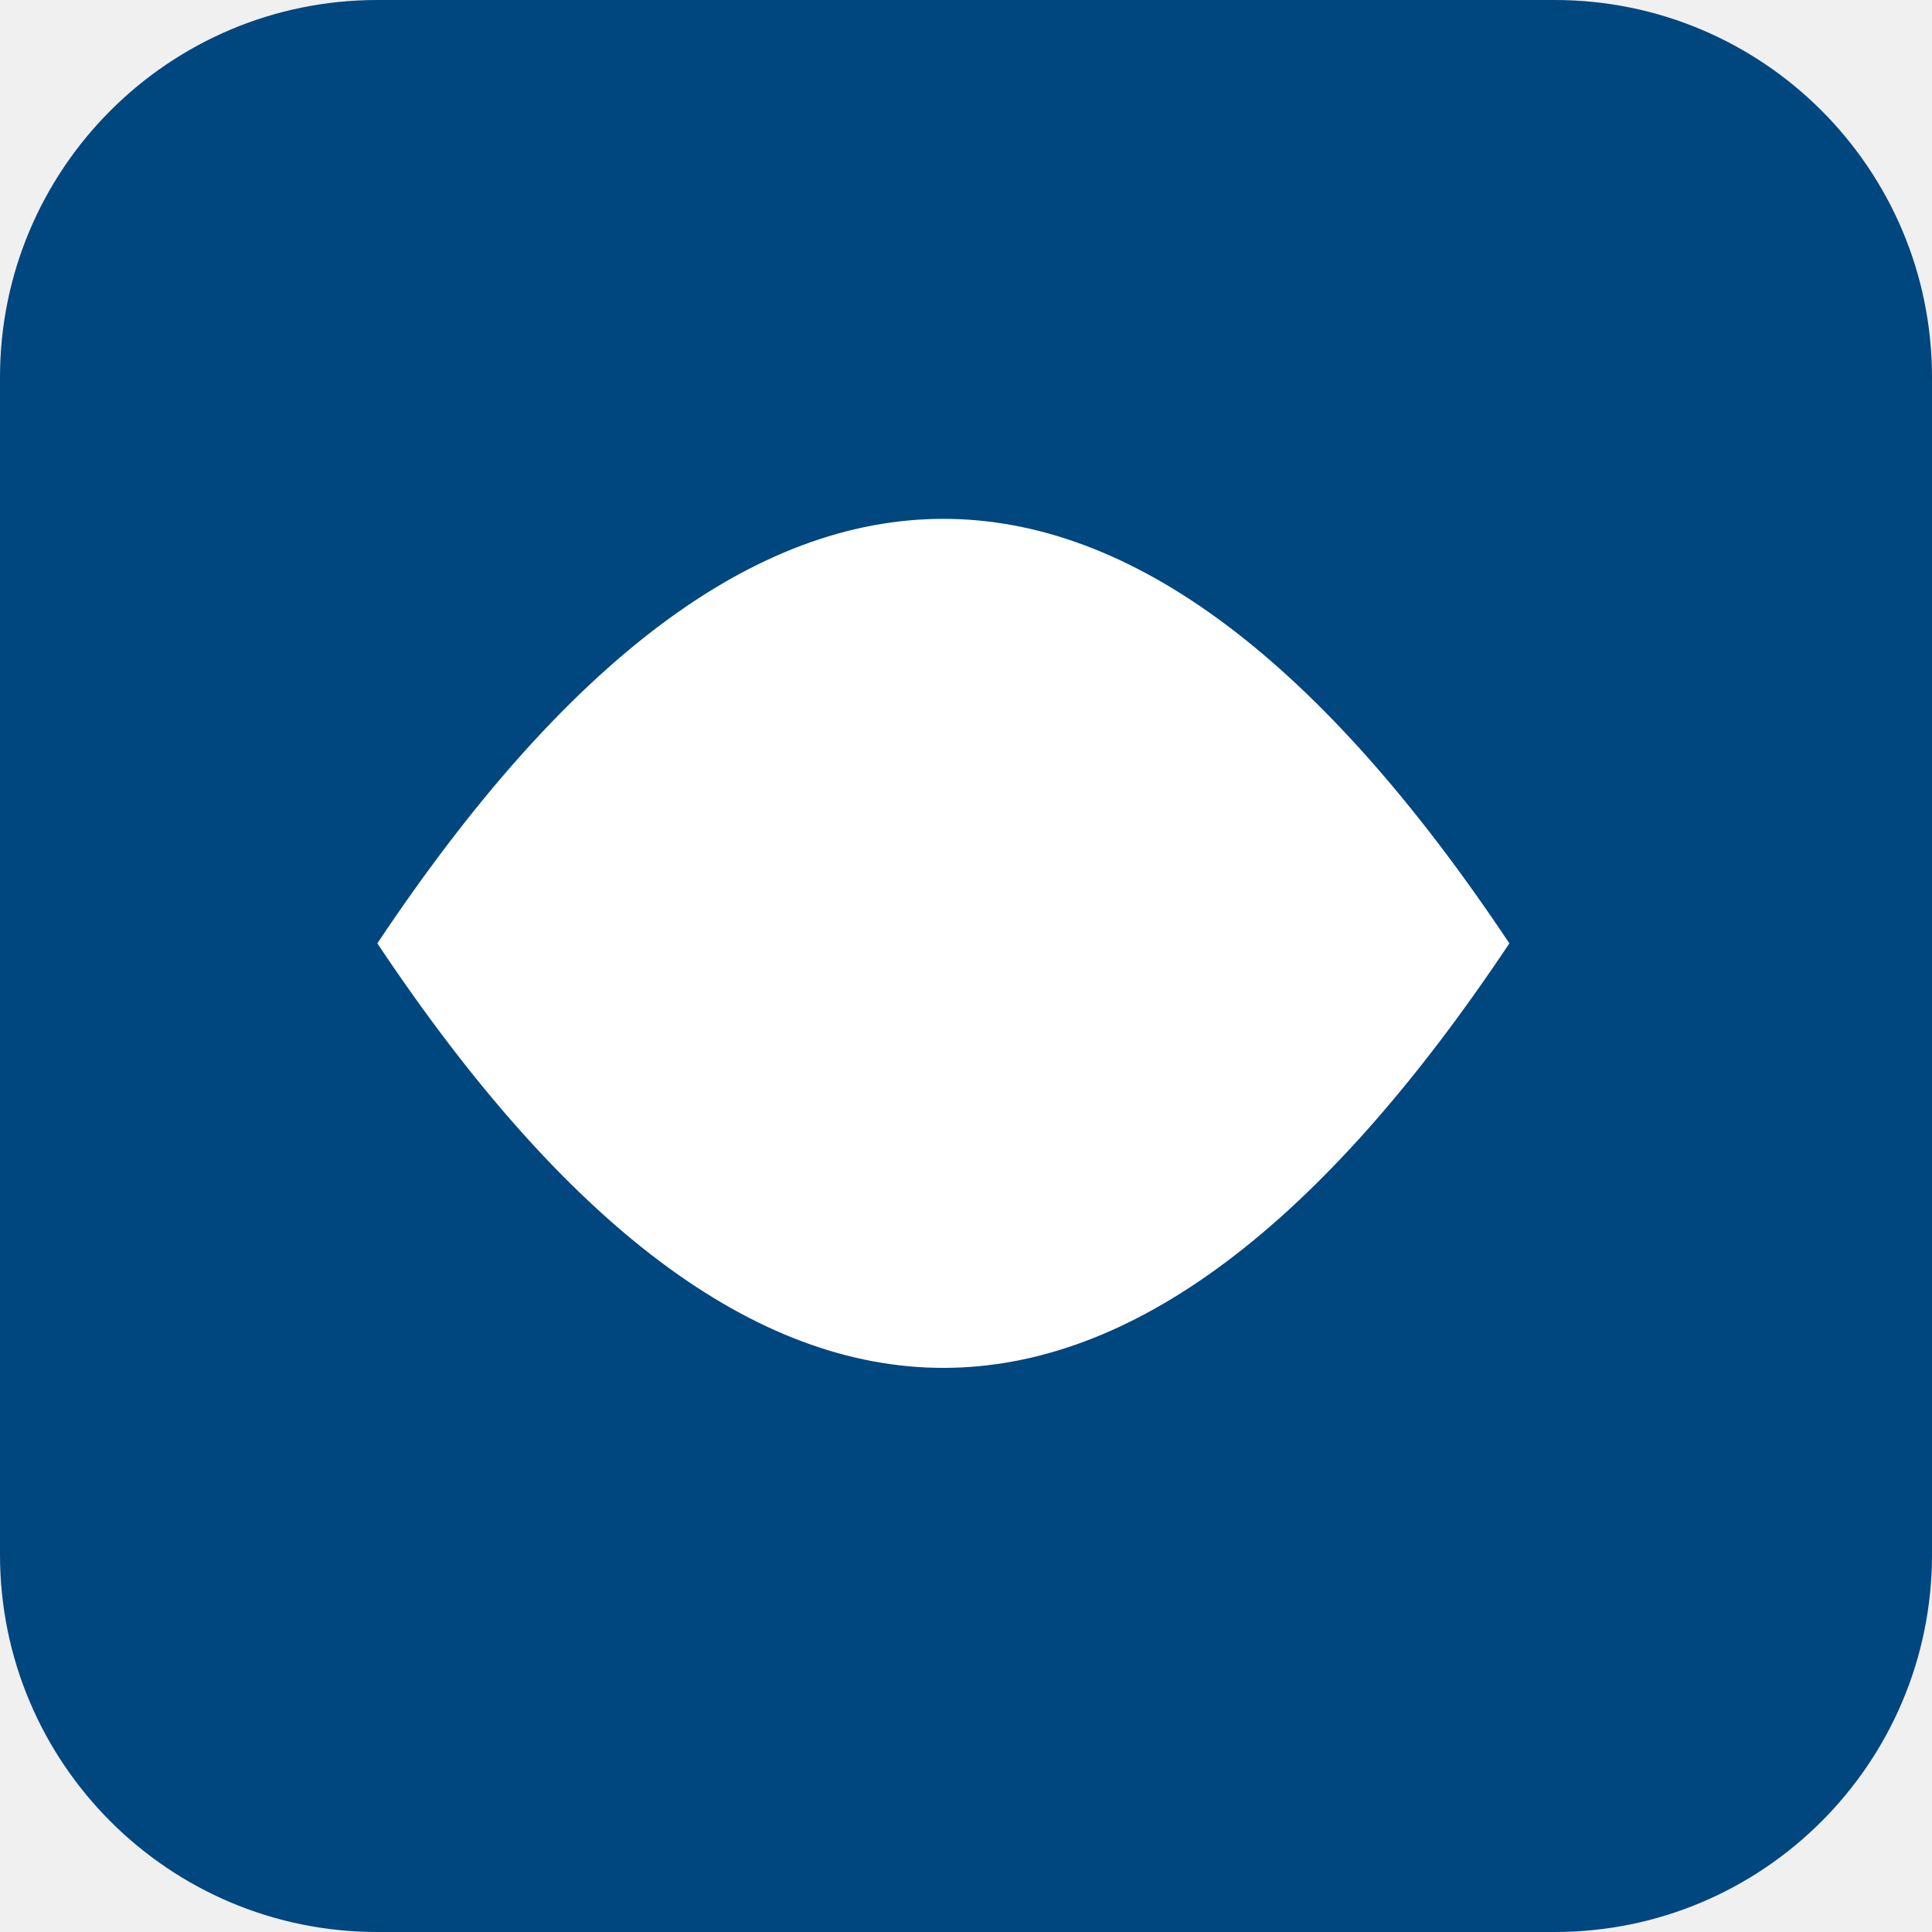
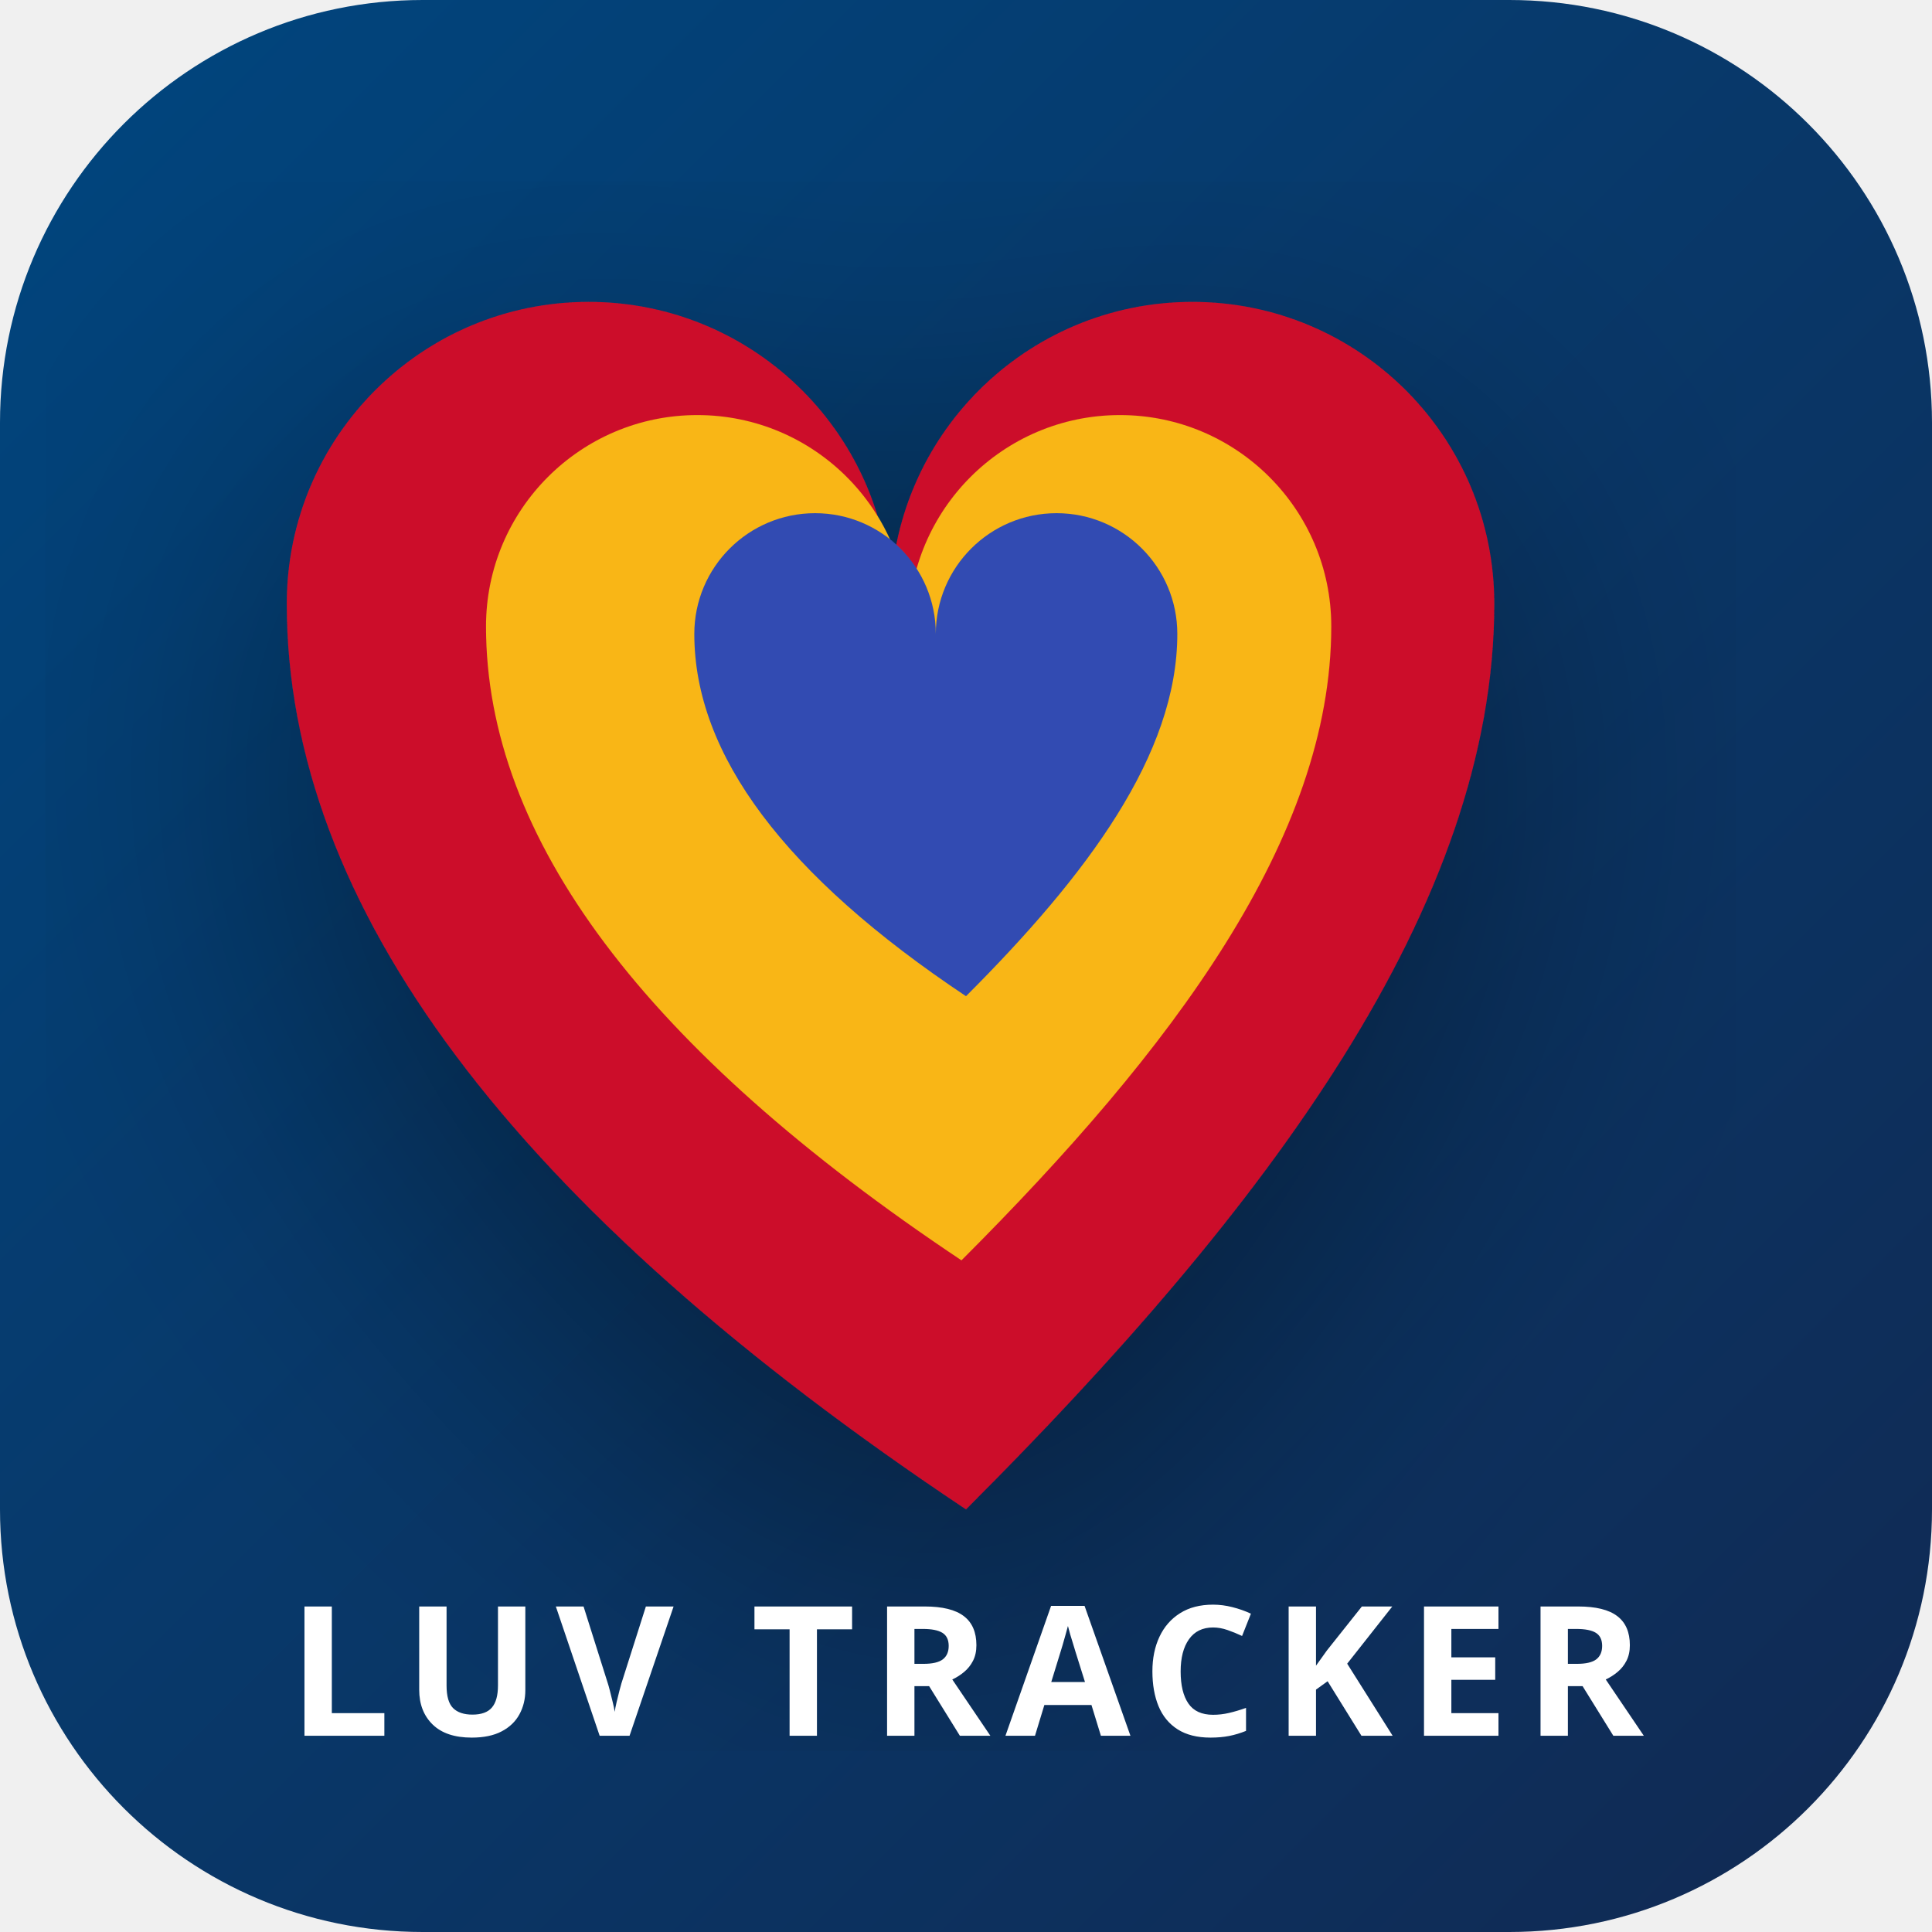
- <svg xmlns="http://www.w3.org/2000/svg" viewBox="0 0 512 512">
-   <rect width="512" height="512" fill="#00467F" rx="100" />
-   <path fill="#FFFFFF" d="M100,250 C 200,100, 300,100, 400,250 C 300,400, 200,400, 100,250" />
+ <svg xmlns="http://www.w3.org/2000/svg" viewBox="0 0 512 512" width="512" height="512">
+   <defs>
+     <linearGradient id="bg" x1="0%" y1="0%" x2="100%" y2="100%">
+       <stop offset="0%" stop-color="#00467F" />
+       <stop offset="100%" stop-color="#112952" />
+     </linearGradient>
+     <filter id="glow" x="-20%" y="-20%" width="140%" height="140%">
+       <feDropShadow dx="0" dy="8" stdDeviation="12" flood-color="#000000" flood-opacity="0.4" />
+     </filter>
+   </defs>
+   <rect width="512" height="512" fill="url(#bg)" rx="112" />
+   <g transform="translate(56, 40) scale(4)" filter="url(#glow)">
+     <path d="M50 90 C 20 70, 5 50, 5 30 A 20 20 0 0 1 45 30 A 20 20 0 0 1 85 30 C 85 50, 70 70, 50 90" fill="#CC112C" />
+     <path d="M50 90 C 20 70, 5 50, 5 30 A 20 20 0 0 1 45 30 A 20 20 0 0 1 85 30 C 85 50, 70 70, 50 90" fill="#F9B612" transform="scale(0.7) translate(21, 15)" />
+     <path d="M50 90 C 20 70, 5 50, 5 30 A 20 20 0 0 1 45 30 A 20 20 0 0 1 85 30 C 85 50, 70 70, 50 90" fill="#304CB2" transform="scale(0.4) translate(75, 50)" />
+   </g>
+   <text x="256" y="460" font-family="'Plus Jakarta Sans', system-ui, sans-serif" font-size="48" font-weight="900" fill="#FFFFFF" text-anchor="middle" letter-spacing="4">LUV TRACKER</text>
</svg>
